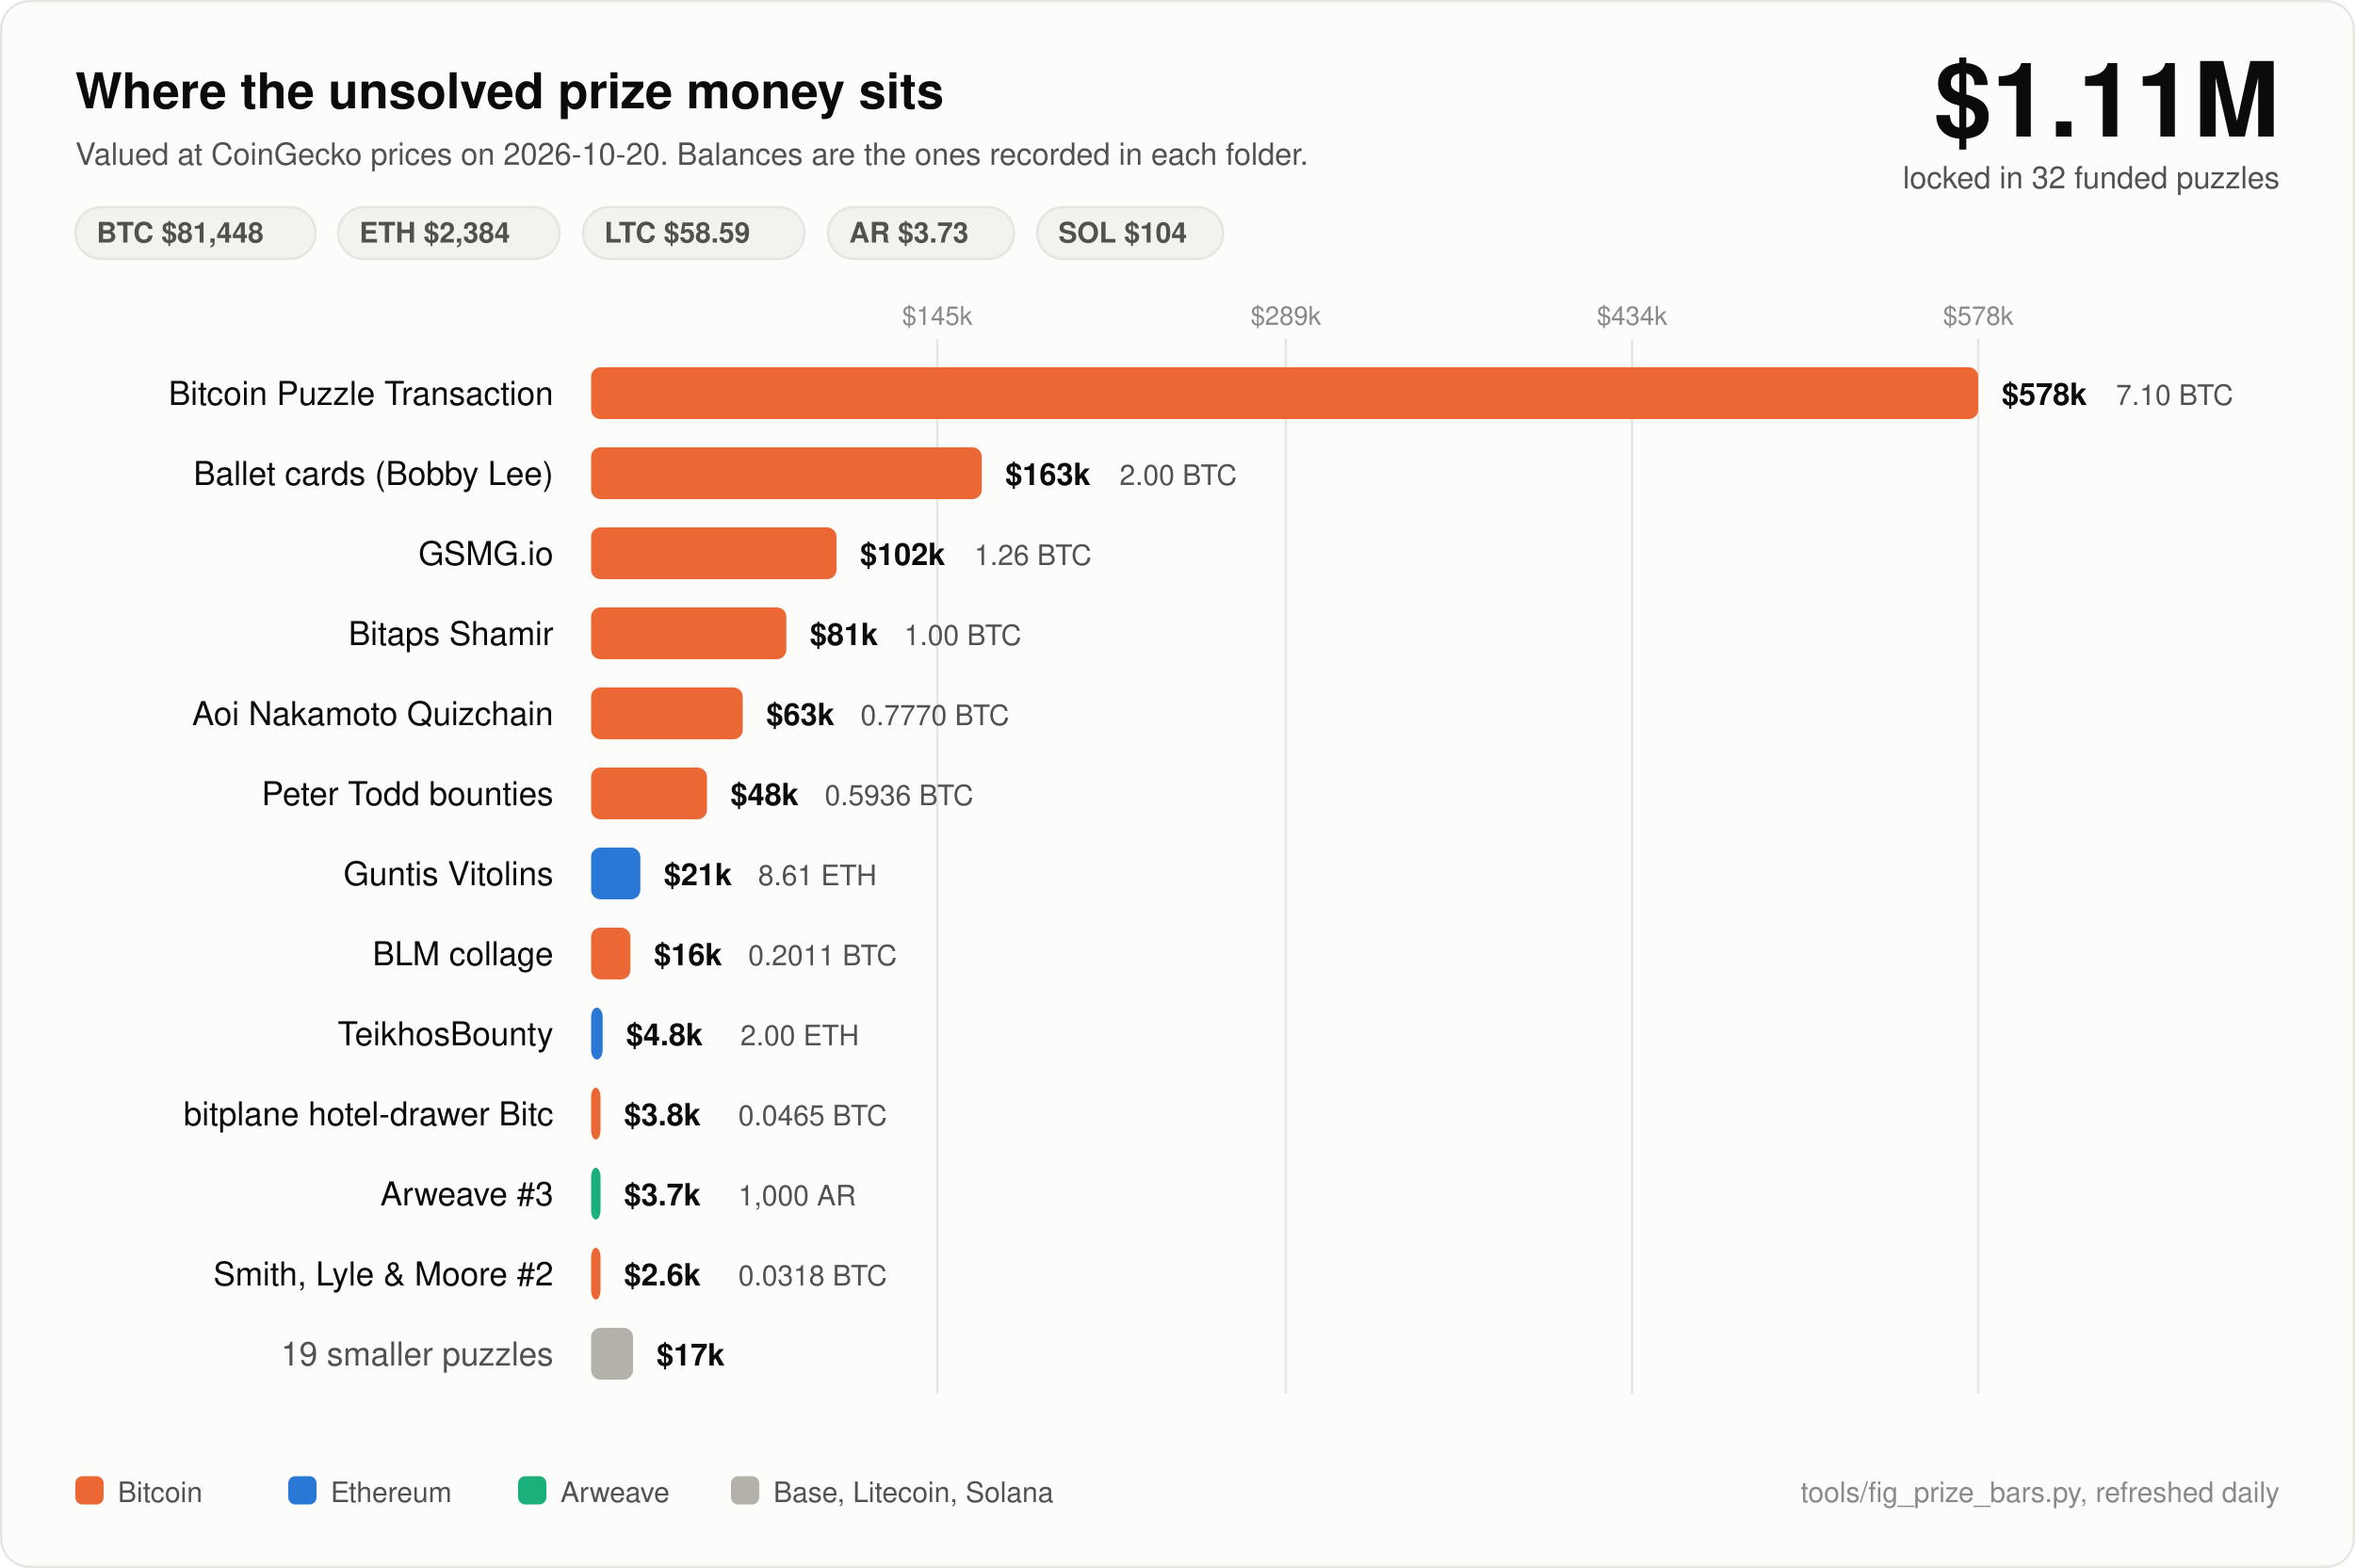
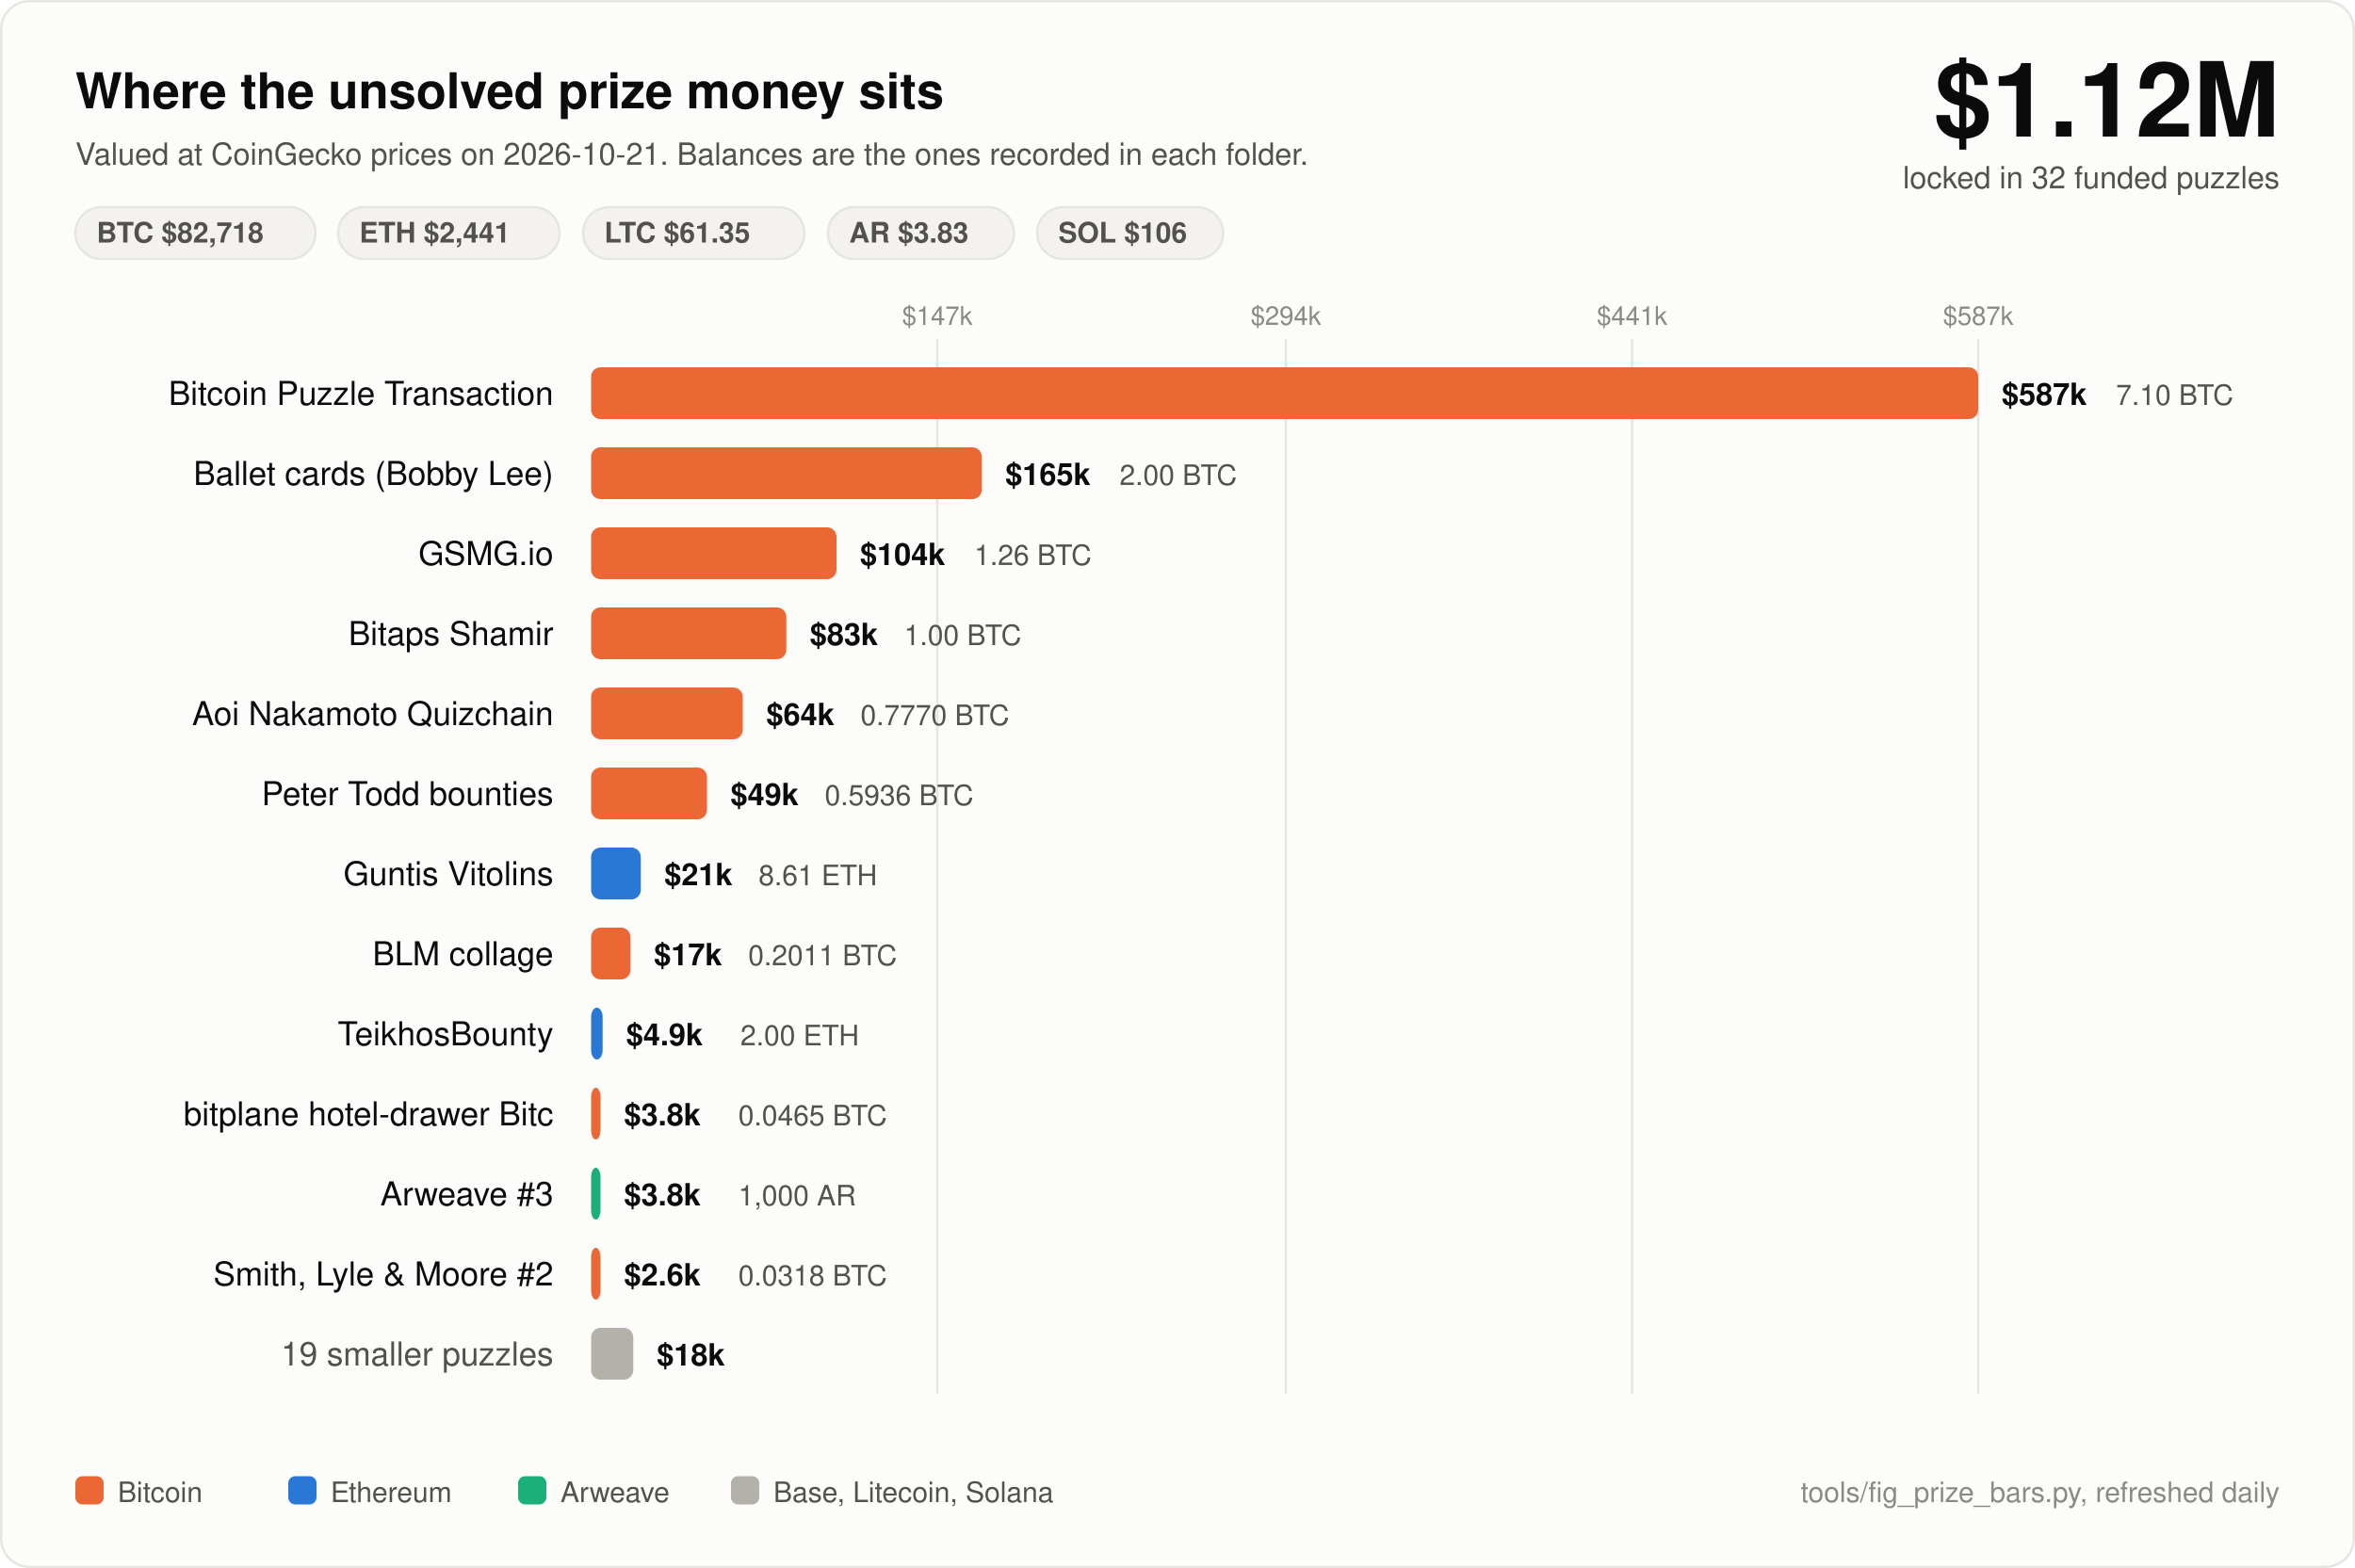
<svg xmlns="http://www.w3.org/2000/svg" width="1000" height="666" viewBox="0 0 1000 666" font-family="ui-sans-serif, -apple-system, Segoe UI, Helvetica, Arial, sans-serif">
  <rect x="0.5" y="0.5" width="999" height="665" rx="12" fill="#fcfcfb" stroke="#e6e5e0" />
  <text x="32" y="46" fill="#0b0b0b" font-size="21" font-weight="700">Where the unsolved prize money sits</text>
-   <text x="32" y="70" fill="#52514e" font-size="13">Valued at CoinGecko prices on 2026-10-20. Balances are the ones recorded in each folder.</text>
-   <text x="968" y="58" fill="#0b0b0b" font-size="44" font-weight="700" text-anchor="end">$1.11M</text>
+   <text x="32" y="70" fill="#52514e" font-size="13">Valued at CoinGecko prices on 2026-10-21. Balances are the ones recorded in each folder.</text>
+   <text x="968" y="58" fill="#0b0b0b" font-size="44" font-weight="700" text-anchor="end">$1.12M</text>
  <text x="968" y="80" fill="#52514e" font-size="13" text-anchor="end">locked in 32 funded puzzles</text>
  <rect x="32" y="88" width="102" height="22" rx="11" fill="#f3f2ee" stroke="#e6e5e0" />
-   <text x="41" y="103" fill="#52514e" font-size="12" font-weight="600">BTC $81,448</text>
+   <text x="41" y="103" fill="#52514e" font-size="12" font-weight="600">BTC $82,718</text>
  <rect x="143.6" y="88" width="94" height="22" rx="11" fill="#f3f2ee" stroke="#e6e5e0" />
-   <text x="152.6" y="103" fill="#52514e" font-size="12" font-weight="600">ETH $2,384</text>
+   <text x="152.6" y="103" fill="#52514e" font-size="12" font-weight="600">ETH $2,441</text>
  <rect x="247.6" y="88" width="94" height="22" rx="11" fill="#f3f2ee" stroke="#e6e5e0" />
-   <text x="256.6" y="103" fill="#52514e" font-size="12" font-weight="600">LTC $58.59</text>
+   <text x="256.6" y="103" fill="#52514e" font-size="12" font-weight="600">LTC $61.35</text>
  <rect x="351.6" y="88" width="79" height="22" rx="11" fill="#f3f2ee" stroke="#e6e5e0" />
-   <text x="360.6" y="103" fill="#52514e" font-size="12" font-weight="600">AR $3.73</text>
+   <text x="360.6" y="103" fill="#52514e" font-size="12" font-weight="600">AR $3.83</text>
  <rect x="440.4" y="88" width="79" height="22" rx="11" fill="#f3f2ee" stroke="#e6e5e0" />
-   <text x="449.4" y="103" fill="#52514e" font-size="12" font-weight="600">SOL $104</text>
+   <text x="449.4" y="103" fill="#52514e" font-size="12" font-weight="600">SOL $106</text>
  <line x1="398" y1="144" x2="398" y2="592" stroke="#e6e5e0" stroke-width="1" />
-   <text x="398" y="138" fill="#8a8985" font-size="11" text-anchor="middle">$145k</text>
+   <text x="398" y="138" fill="#8a8985" font-size="11" text-anchor="middle">$147k</text>
  <line x1="546" y1="144" x2="546" y2="592" stroke="#e6e5e0" stroke-width="1" />
-   <text x="546" y="138" fill="#8a8985" font-size="11" text-anchor="middle">$289k</text>
+   <text x="546" y="138" fill="#8a8985" font-size="11" text-anchor="middle">$294k</text>
  <line x1="693" y1="144" x2="693" y2="592" stroke="#e6e5e0" stroke-width="1" />
-   <text x="693" y="138" fill="#8a8985" font-size="11" text-anchor="middle">$434k</text>
+   <text x="693" y="138" fill="#8a8985" font-size="11" text-anchor="middle">$441k</text>
  <line x1="840" y1="144" x2="840" y2="592" stroke="#e6e5e0" stroke-width="1" />
-   <text x="840" y="138" fill="#8a8985" font-size="11" text-anchor="middle">$578k</text>
+   <text x="840" y="138" fill="#8a8985" font-size="11" text-anchor="middle">$587k</text>
  <text x="235" y="172" fill="#0b0b0b" font-size="14" text-anchor="end">Bitcoin Puzzle Transaction</text>
  <rect x="251" y="156" width="589.0" height="22" rx="4" fill="#eb6834" />
-   <text x="850.0" y="172" fill="#0b0b0b" font-size="13" font-weight="600">$578k</text>
+   <text x="850.0" y="172" fill="#0b0b0b" font-size="13" font-weight="600">$587k</text>
  <text x="898.5" y="172" fill="#52514e" font-size="12">7.10 BTC</text>
  <text x="235" y="206" fill="#0b0b0b" font-size="14" text-anchor="end">Ballet cards (Bobby Lee)</text>
  <rect x="251" y="190" width="165.9" height="22" rx="4" fill="#eb6834" />
-   <text x="426.9" y="206" fill="#0b0b0b" font-size="13" font-weight="600">$163k</text>
+   <text x="426.9" y="206" fill="#0b0b0b" font-size="13" font-weight="600">$165k</text>
  <text x="475.4" y="206" fill="#52514e" font-size="12">2.00 BTC</text>
  <text x="235" y="240" fill="#0b0b0b" font-size="14" text-anchor="end">GSMG.io</text>
  <rect x="251" y="224" width="104.2" height="22" rx="4" fill="#eb6834" />
-   <text x="365.2" y="240" fill="#0b0b0b" font-size="13" font-weight="600">$102k</text>
+   <text x="365.2" y="240" fill="#0b0b0b" font-size="13" font-weight="600">$104k</text>
  <text x="413.7" y="240" fill="#52514e" font-size="12">1.26 BTC</text>
  <text x="235" y="274" fill="#0b0b0b" font-size="14" text-anchor="end">Bitaps Shamir</text>
  <rect x="251" y="258" width="82.9" height="22" rx="4" fill="#eb6834" />
-   <text x="343.9" y="274" fill="#0b0b0b" font-size="13" font-weight="600">$81k</text>
+   <text x="343.9" y="274" fill="#0b0b0b" font-size="13" font-weight="600">$83k</text>
  <text x="383.9" y="274" fill="#52514e" font-size="12">1.00 BTC</text>
  <text x="235" y="308" fill="#0b0b0b" font-size="14" text-anchor="end">Aoi Nakamoto Quizchain</text>
  <rect x="251" y="292" width="64.4" height="22" rx="4" fill="#eb6834" />
-   <text x="325.4" y="308" fill="#0b0b0b" font-size="13" font-weight="600">$63k</text>
+   <text x="325.4" y="308" fill="#0b0b0b" font-size="13" font-weight="600">$64k</text>
  <text x="365.4" y="308" fill="#52514e" font-size="12">0.7770 BTC</text>
  <text x="235" y="342" fill="#0b0b0b" font-size="14" text-anchor="end">Peter Todd bounties</text>
  <rect x="251" y="326" width="49.2" height="22" rx="4" fill="#eb6834" />
-   <text x="310.2" y="342" fill="#0b0b0b" font-size="13" font-weight="600">$48k</text>
+   <text x="310.2" y="342" fill="#0b0b0b" font-size="13" font-weight="600">$49k</text>
  <text x="350.2" y="342" fill="#52514e" font-size="12">0.5936 BTC</text>
  <text x="235" y="376" fill="#0b0b0b" font-size="14" text-anchor="end">Guntis Vitolins</text>
-   <rect x="251" y="360" width="20.9" height="22" rx="4" fill="#2a78d6" />
-   <text x="281.9" y="376" fill="#0b0b0b" font-size="13" font-weight="600">$21k</text>
-   <text x="321.9" y="376" fill="#52514e" font-size="12">8.61 ETH</text>
+   <rect x="251" y="360" width="21.1" height="22" rx="4" fill="#2a78d6" />
+   <text x="282.1" y="376" fill="#0b0b0b" font-size="13" font-weight="600">$21k</text>
+   <text x="322.1" y="376" fill="#52514e" font-size="12">8.61 ETH</text>
  <text x="235" y="410" fill="#0b0b0b" font-size="14" text-anchor="end">BLM collage</text>
  <rect x="251" y="394" width="16.7" height="22" rx="4" fill="#eb6834" />
-   <text x="277.7" y="410" fill="#0b0b0b" font-size="13" font-weight="600">$16k</text>
+   <text x="277.7" y="410" fill="#0b0b0b" font-size="13" font-weight="600">$17k</text>
  <text x="317.7" y="410" fill="#52514e" font-size="12">0.2011 BTC</text>
  <text x="235" y="444" fill="#0b0b0b" font-size="14" text-anchor="end">TeikhosBounty</text>
  <rect x="251" y="428" width="4.9" height="22" rx="4" fill="#2a78d6" />
-   <text x="265.9" y="444" fill="#0b0b0b" font-size="13" font-weight="600">$4.8k</text>
+   <text x="265.9" y="444" fill="#0b0b0b" font-size="13" font-weight="600">$4.9k</text>
  <text x="314.4" y="444" fill="#52514e" font-size="12">2.00 ETH</text>
  <text x="235" y="478" fill="#0b0b0b" font-size="14" text-anchor="end">bitplane hotel-drawer Bitc</text>
  <rect x="251" y="462" width="4.0" height="22" rx="4" fill="#eb6834" />
  <text x="265.0" y="478" fill="#0b0b0b" font-size="13" font-weight="600">$3.8k</text>
  <text x="313.5" y="478" fill="#52514e" font-size="12">0.0465 BTC</text>
  <text x="235" y="512" fill="#0b0b0b" font-size="14" text-anchor="end">Arweave #3</text>
  <rect x="251" y="496" width="4.0" height="22" rx="4" fill="#1baf7a" />
-   <text x="265.0" y="512" fill="#0b0b0b" font-size="13" font-weight="600">$3.7k</text>
+   <text x="265.0" y="512" fill="#0b0b0b" font-size="13" font-weight="600">$3.8k</text>
  <text x="313.5" y="512" fill="#52514e" font-size="12">1,000 AR</text>
  <text x="235" y="546" fill="#0b0b0b" font-size="14" text-anchor="end">Smith, Lyle &amp; Moore #2</text>
  <rect x="251" y="530" width="4.0" height="22" rx="4" fill="#eb6834" />
  <text x="265.0" y="546" fill="#0b0b0b" font-size="13" font-weight="600">$2.6k</text>
  <text x="313.5" y="546" fill="#52514e" font-size="12">0.0318 BTC</text>
  <text x="235" y="580" fill="#52514e" font-size="14" text-anchor="end">19 smaller puzzles</text>
-   <rect x="251" y="564" width="17.8" height="22" rx="4" fill="#b3b1aa" />
-   <text x="278.8" y="580" fill="#0b0b0b" font-size="13" font-weight="600">$17k</text>
+   <rect x="251" y="564" width="17.9" height="22" rx="4" fill="#b3b1aa" />
+   <text x="278.9" y="580" fill="#0b0b0b" font-size="13" font-weight="600">$18k</text>
  <rect x="32" y="627" width="12" height="12" rx="3" fill="#eb6834" />
  <text x="50" y="638" fill="#52514e" font-size="12">Bitcoin</text>
  <rect x="122.4" y="627" width="12" height="12" rx="3" fill="#2a78d6" />
  <text x="140.4" y="638" fill="#52514e" font-size="12">Ethereum</text>
  <rect x="220.0" y="627" width="12" height="12" rx="3" fill="#1baf7a" />
  <text x="238.0" y="638" fill="#52514e" font-size="12">Arweave</text>
  <rect x="310.4" y="627" width="12" height="12" rx="3" fill="#b3b1aa" />
  <text x="328.4" y="638" fill="#52514e" font-size="12">Base, Litecoin, Solana</text>
  <text x="968" y="638" fill="#8a8985" font-size="12" text-anchor="end">tools/fig_prize_bars.py, refreshed daily</text>
</svg>
